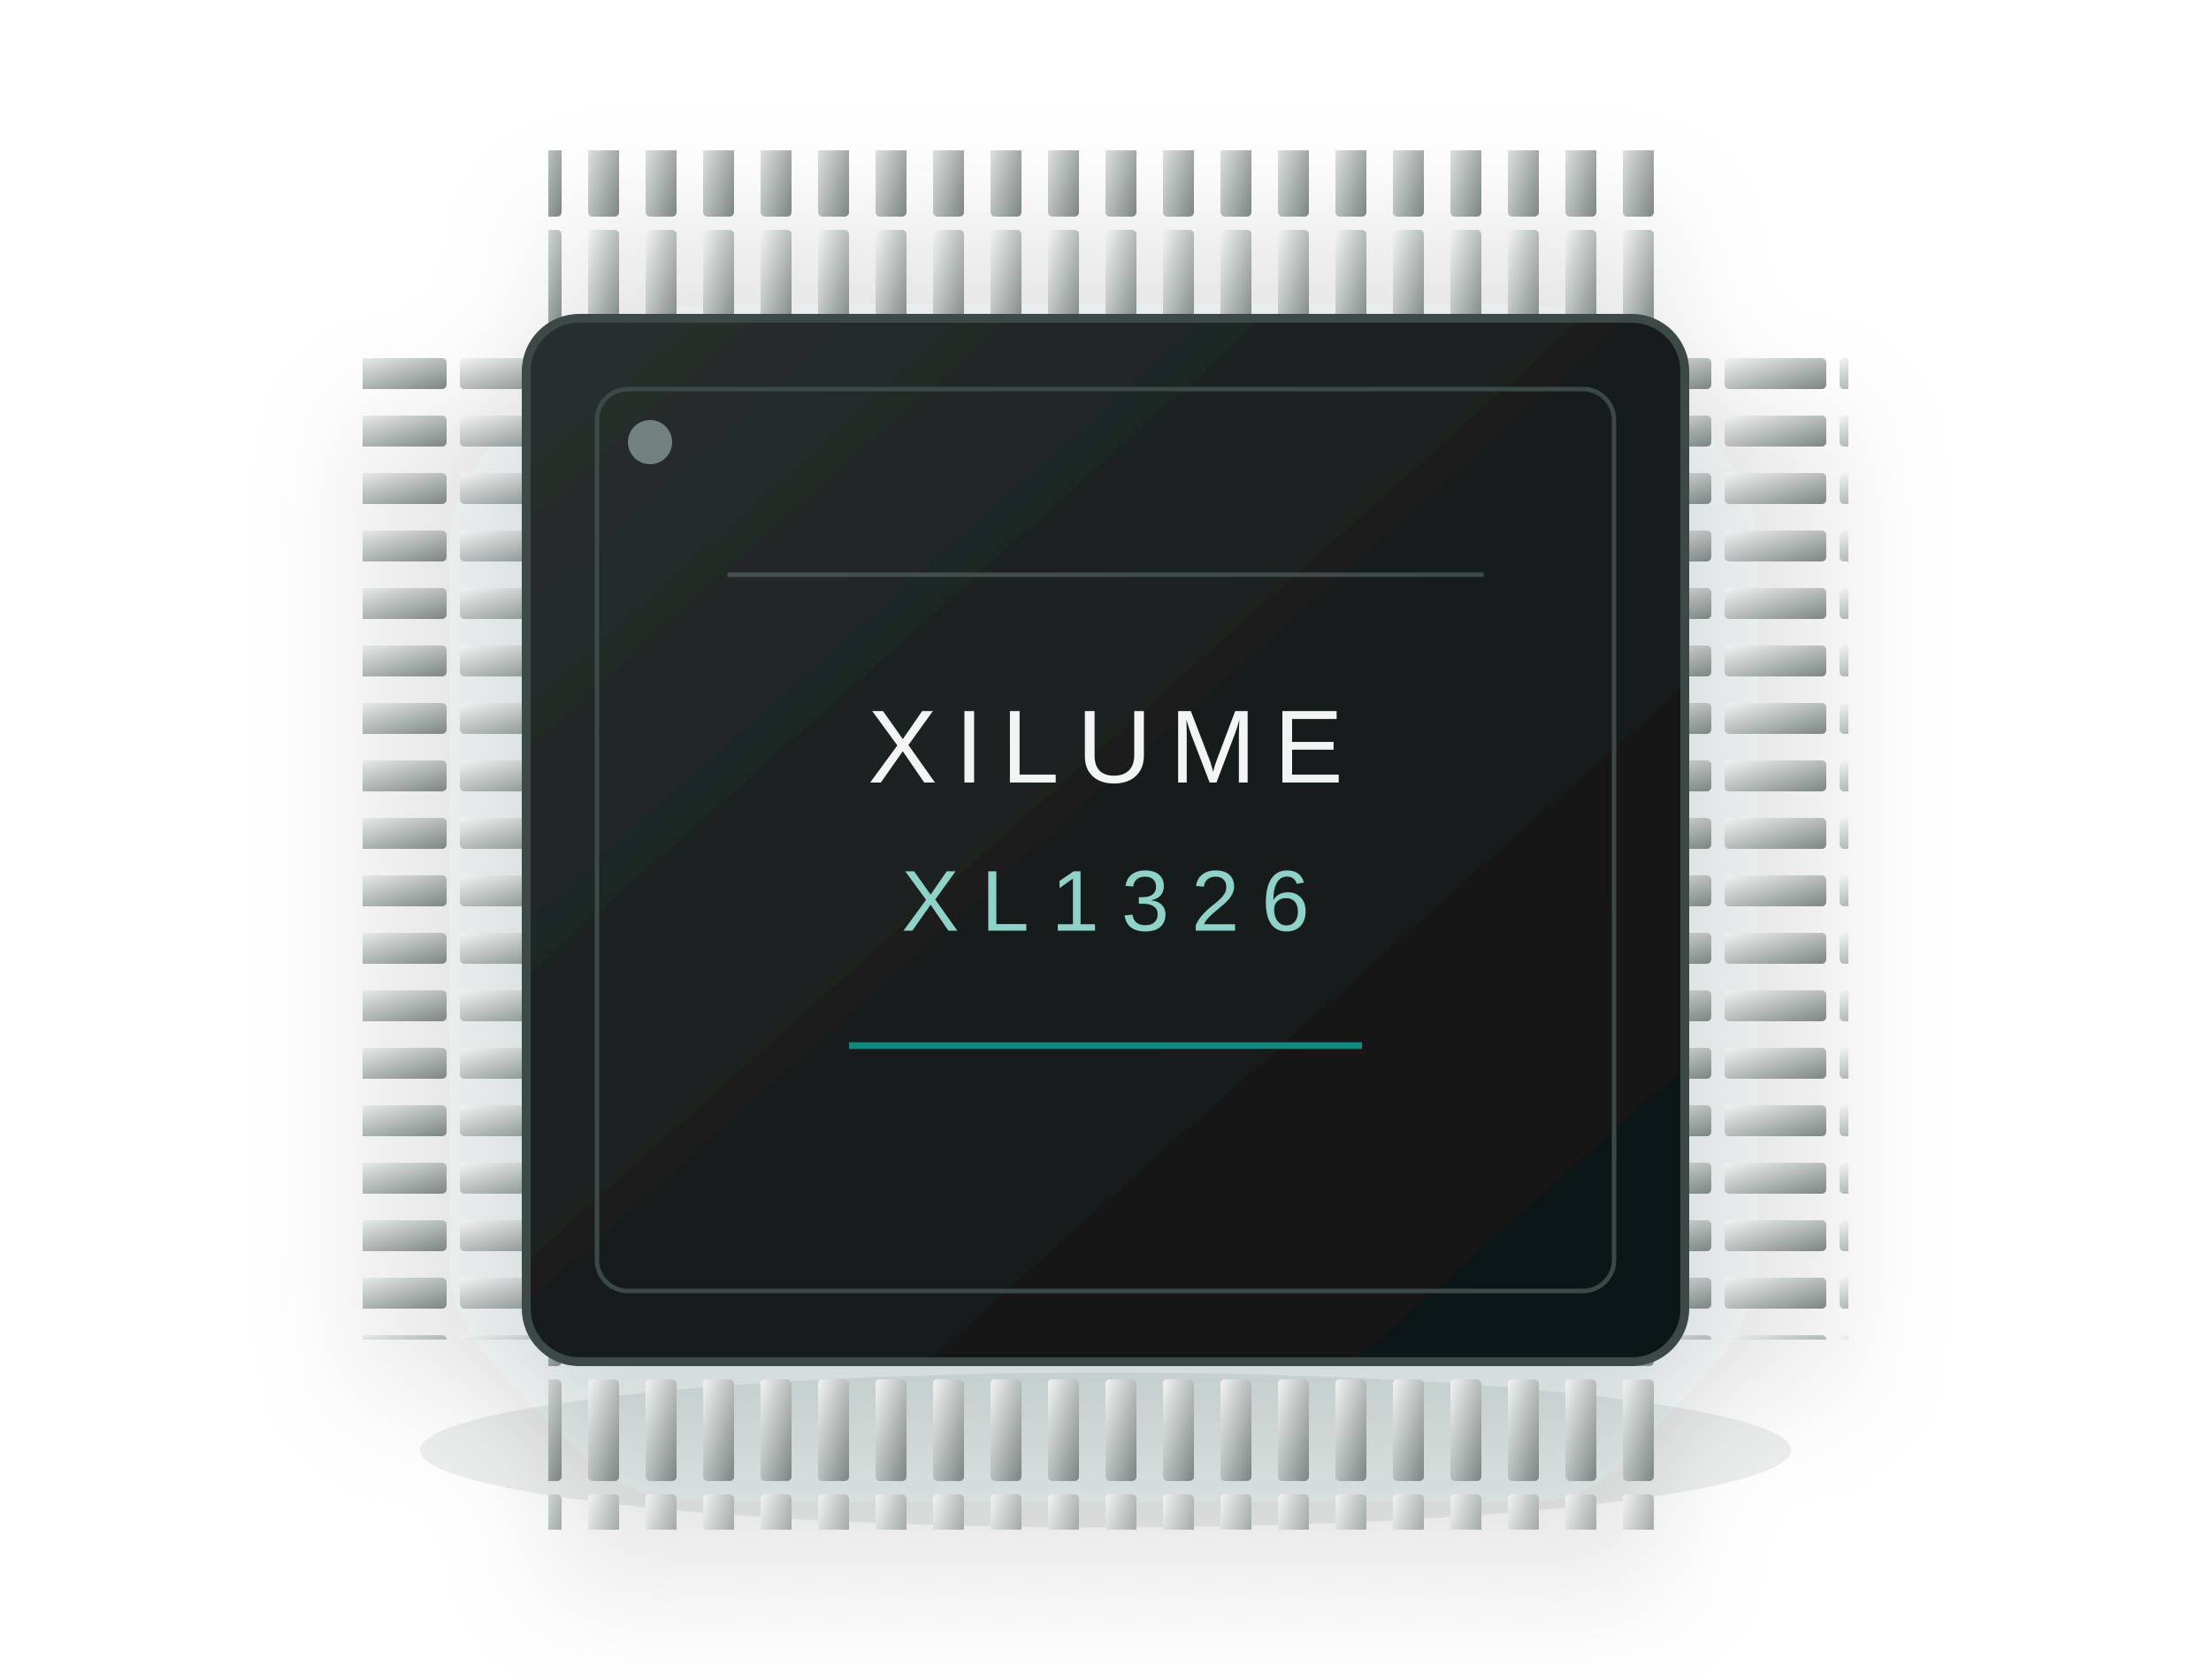
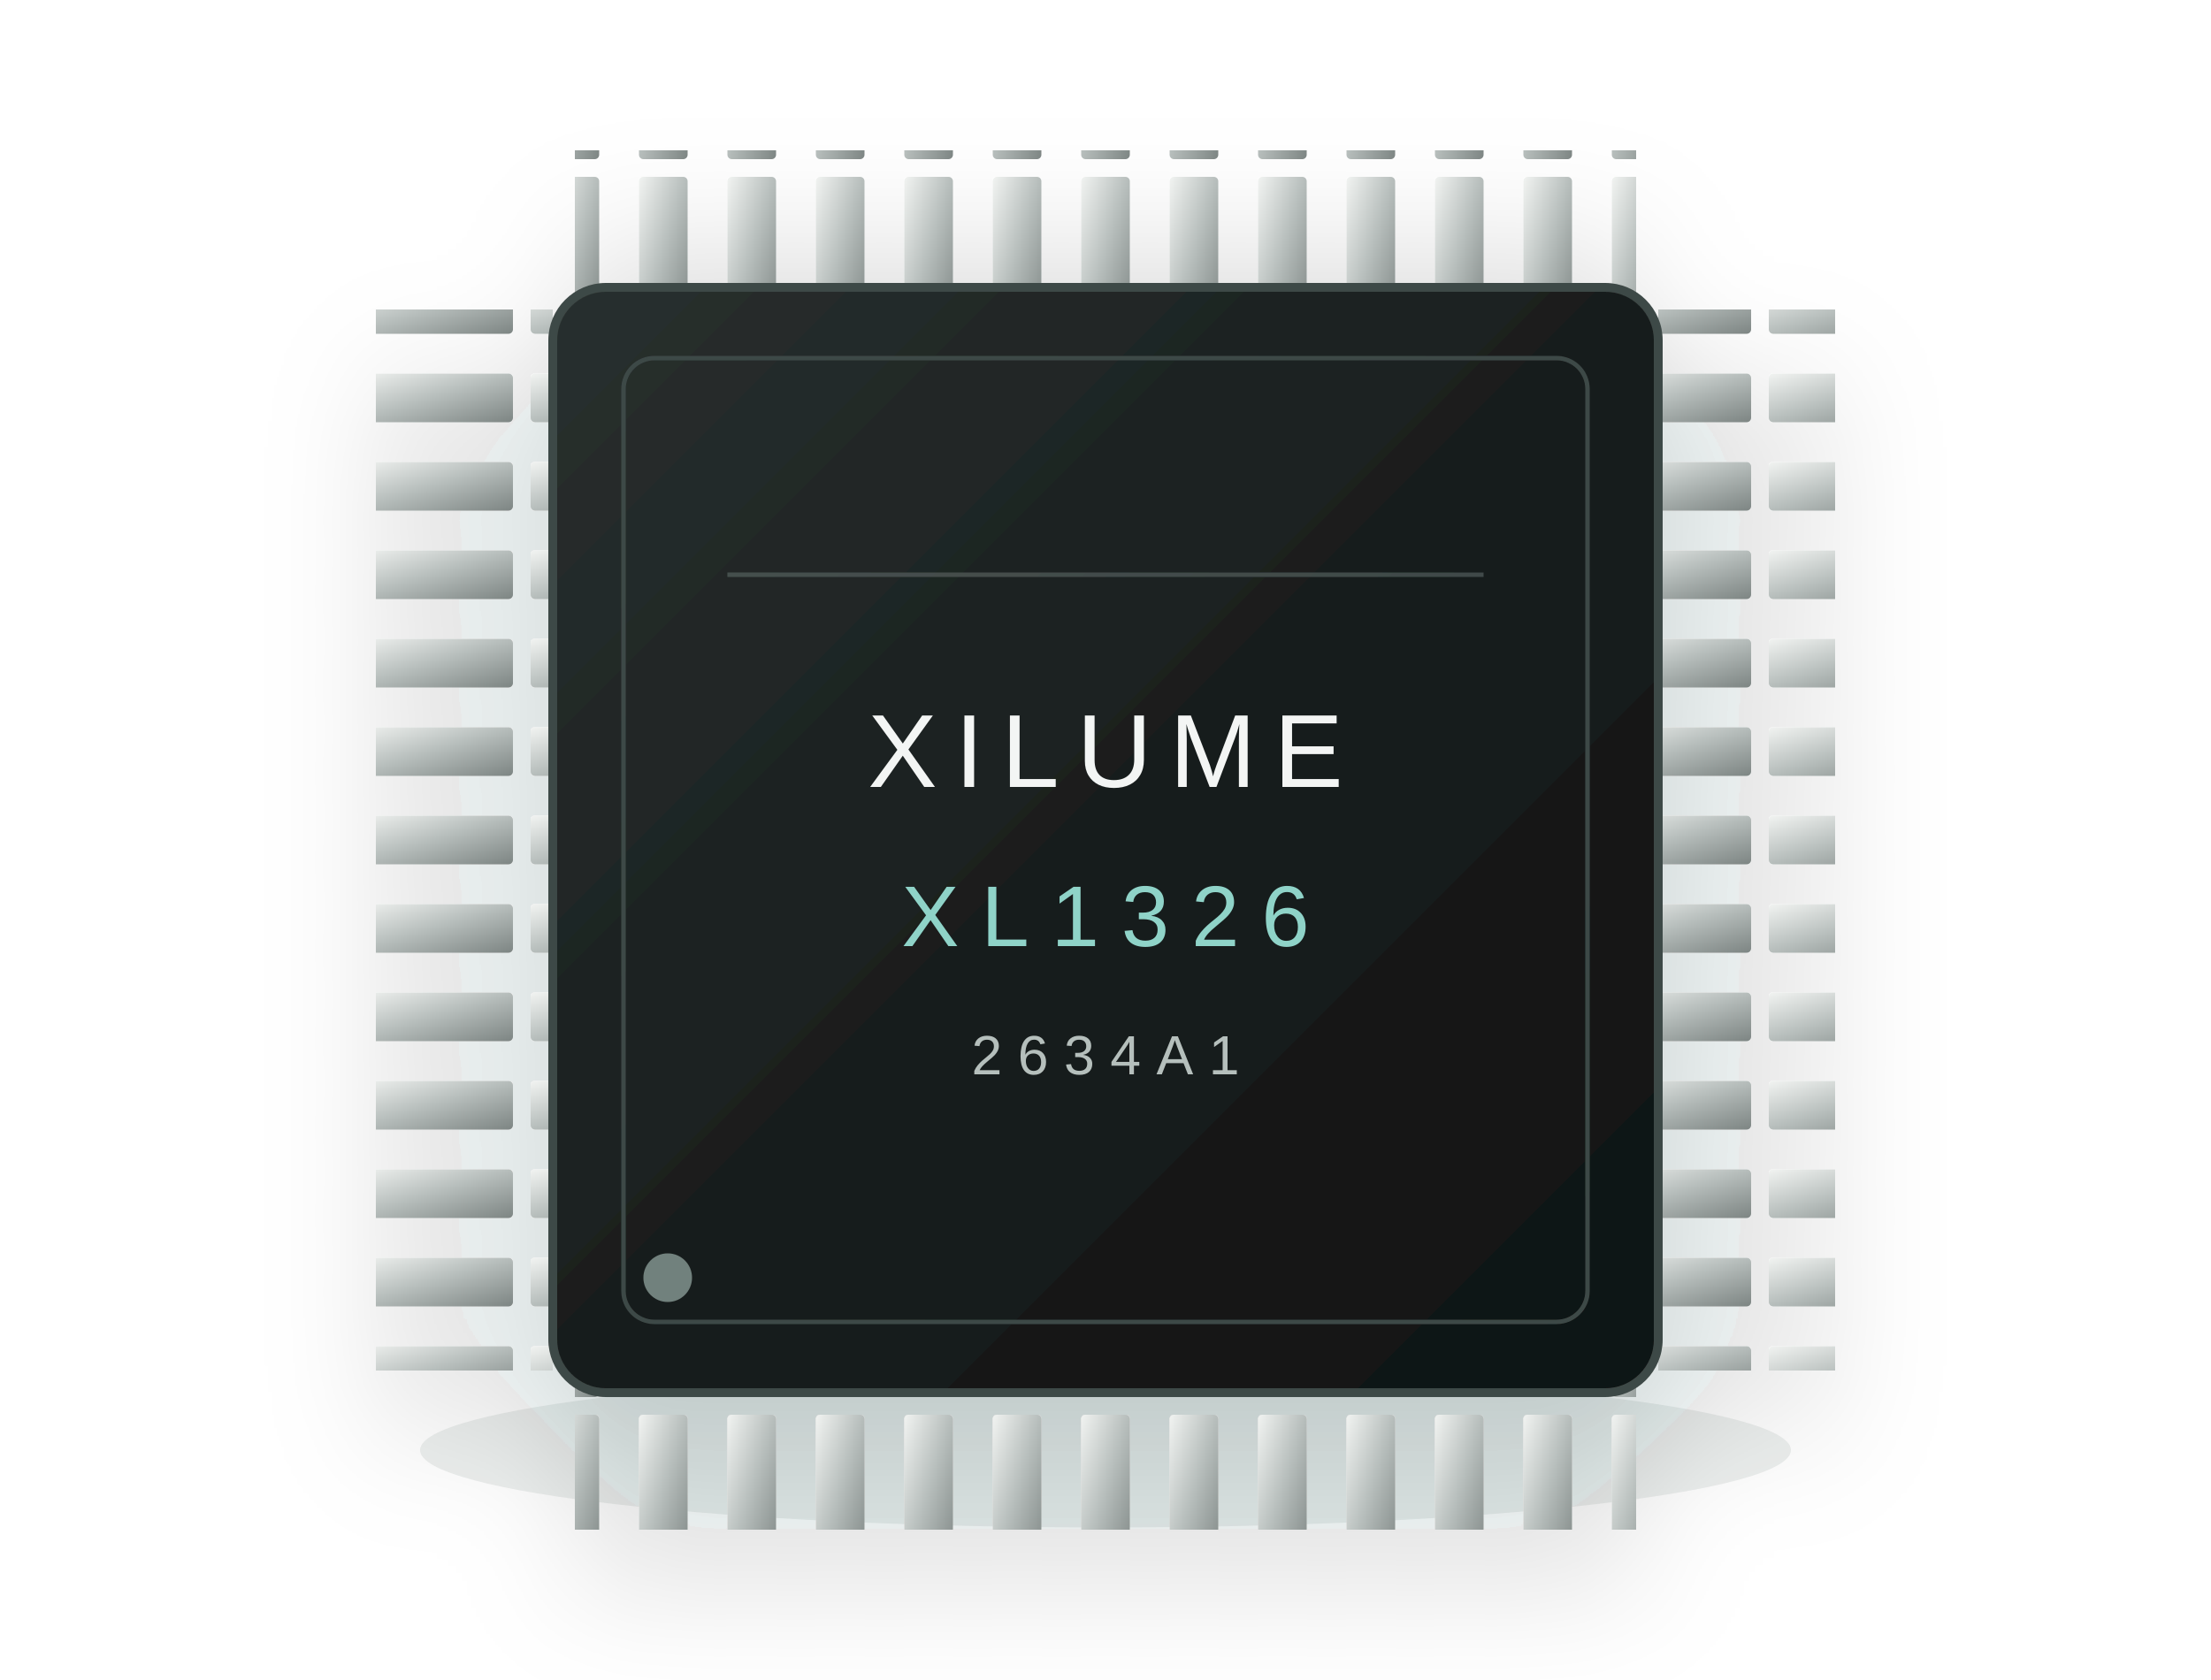
<svg xmlns="http://www.w3.org/2000/svg" viewBox="0 0 1000 760" role="img" aria-labelledby="title desc">
  <defs>
    <linearGradient id="package" x1="0" y1="0" x2="1" y2="1">
      <stop offset="0" stop-color="#29302f" />
      <stop offset=".55" stop-color="#171c1c" />
      <stop offset="1" stop-color="#0f1313" />
    </linearGradient>
    <linearGradient id="pin" x1="0" y1="0" x2="1" y2="1">
      <stop offset="0" stop-color="#f1f3f1" />
      <stop offset=".48" stop-color="#b8bfbd" />
      <stop offset="1" stop-color="#7d8583" />
    </linearGradient>
    <filter id="shadow" x="-40%" y="-40%" width="180%" height="200%">
      <feDropShadow dx="0" dy="30" stdDeviation="26" flood-color="#17201e" flood-opacity=".18" />
    </filter>
-     <pattern id="pins-horizontal" width="26" height="52" patternUnits="userSpaceOnUse">
-       <rect x="6" width="14" height="46" rx="2" fill="url(#pin)" />
+     <pattern id="pins-horizontal" width="40" height="80" patternUnits="userSpaceOnUse">
+       <rect x="9" width="22" height="72" rx="2" fill="url(#pin)" />
    </pattern>
-     <pattern id="pins-vertical" width="52" height="26" patternUnits="userSpaceOnUse">
-       <rect y="6" width="46" height="14" rx="2" fill="url(#pin)" />
+     <pattern id="pins-vertical" width="80" height="40" patternUnits="userSpaceOnUse">
+       <rect y="9" width="72" height="22" rx="2" fill="url(#pin)" />
    </pattern>
  </defs>
  <ellipse cx="500" cy="656" rx="310" ry="35" fill="#c8cfcc" opacity=".34" />
  <g filter="url(#shadow)">
-     <rect x="248" y="68" width="504" height="86" fill="url(#pins-horizontal)" />
-     <rect x="248" y="606" width="504" height="86" fill="url(#pins-horizontal)" />
-     <rect x="164" y="154" width="86" height="452" fill="url(#pins-vertical)" />
-     <rect x="750" y="154" width="86" height="452" fill="url(#pins-vertical)" />
-     <rect x="238" y="144" width="524" height="472" rx="24" fill="url(#package)" stroke="#3e4846" stroke-width="4" />
-     <rect x="270" y="176" width="460" height="408" rx="14" fill="none" stroke="#3e4947" stroke-width="2" />
-     <circle cx="294" cy="200" r="10" fill="#71817d" />
+     <rect x="260" y="68" width="480" height="80" fill="url(#pins-horizontal)" />
+     <rect x="260" y="612" width="480" height="80" fill="url(#pins-horizontal)" />
+     <rect x="170" y="140" width="80" height="480" fill="url(#pins-vertical)" />
+     <rect x="750" y="140" width="80" height="480" fill="url(#pins-vertical)" />
+     <rect x="250" y="130" width="500" height="500" rx="24" fill="url(#package)" stroke="#3e4846" stroke-width="4" />
+     <rect x="282" y="162" width="436" height="436" rx="14" fill="none" stroke="#3e4947" stroke-width="2" />
+     <circle cx="302" cy="578" r="11" fill="#71817d" />
    <path d="M329 260h342" stroke="#63706d" stroke-width="2" opacity=".55" />
-     <text x="500" y="354" fill="#f3f5f4" font-family="Avenir Next,Segoe UI,Helvetica Neue,Arial,sans-serif" font-size="47" font-weight="500" letter-spacing="8" text-anchor="middle">XILUME</text>
-     <text x="500" y="421" fill="#8fd3c8" font-family="Avenir Next,Segoe UI,Helvetica Neue,Arial,sans-serif" font-size="39" font-weight="450" letter-spacing="10" text-anchor="middle">XL1326</text>
-     <path d="M384 473h232" stroke="#0f8b7e" stroke-width="3" />
+     <text x="500" y="356" fill="#f3f5f4" font-family="Avenir Next,Segoe UI,Helvetica Neue,Arial,sans-serif" font-size="47" font-weight="500" letter-spacing="8" text-anchor="middle">XILUME</text>
+     <text x="500" y="428" fill="#8fd3c8" font-family="Avenir Next,Segoe UI,Helvetica Neue,Arial,sans-serif" font-size="39" font-weight="450" letter-spacing="10" text-anchor="middle">XL1326</text>
+     <text x="500" y="486" fill="#b5bfbc" font-family="Avenir Next,Segoe UI,Helvetica Neue,Arial,sans-serif" font-size="25" font-weight="450" letter-spacing="7" text-anchor="middle">2634A1</text>
  </g>
</svg>
